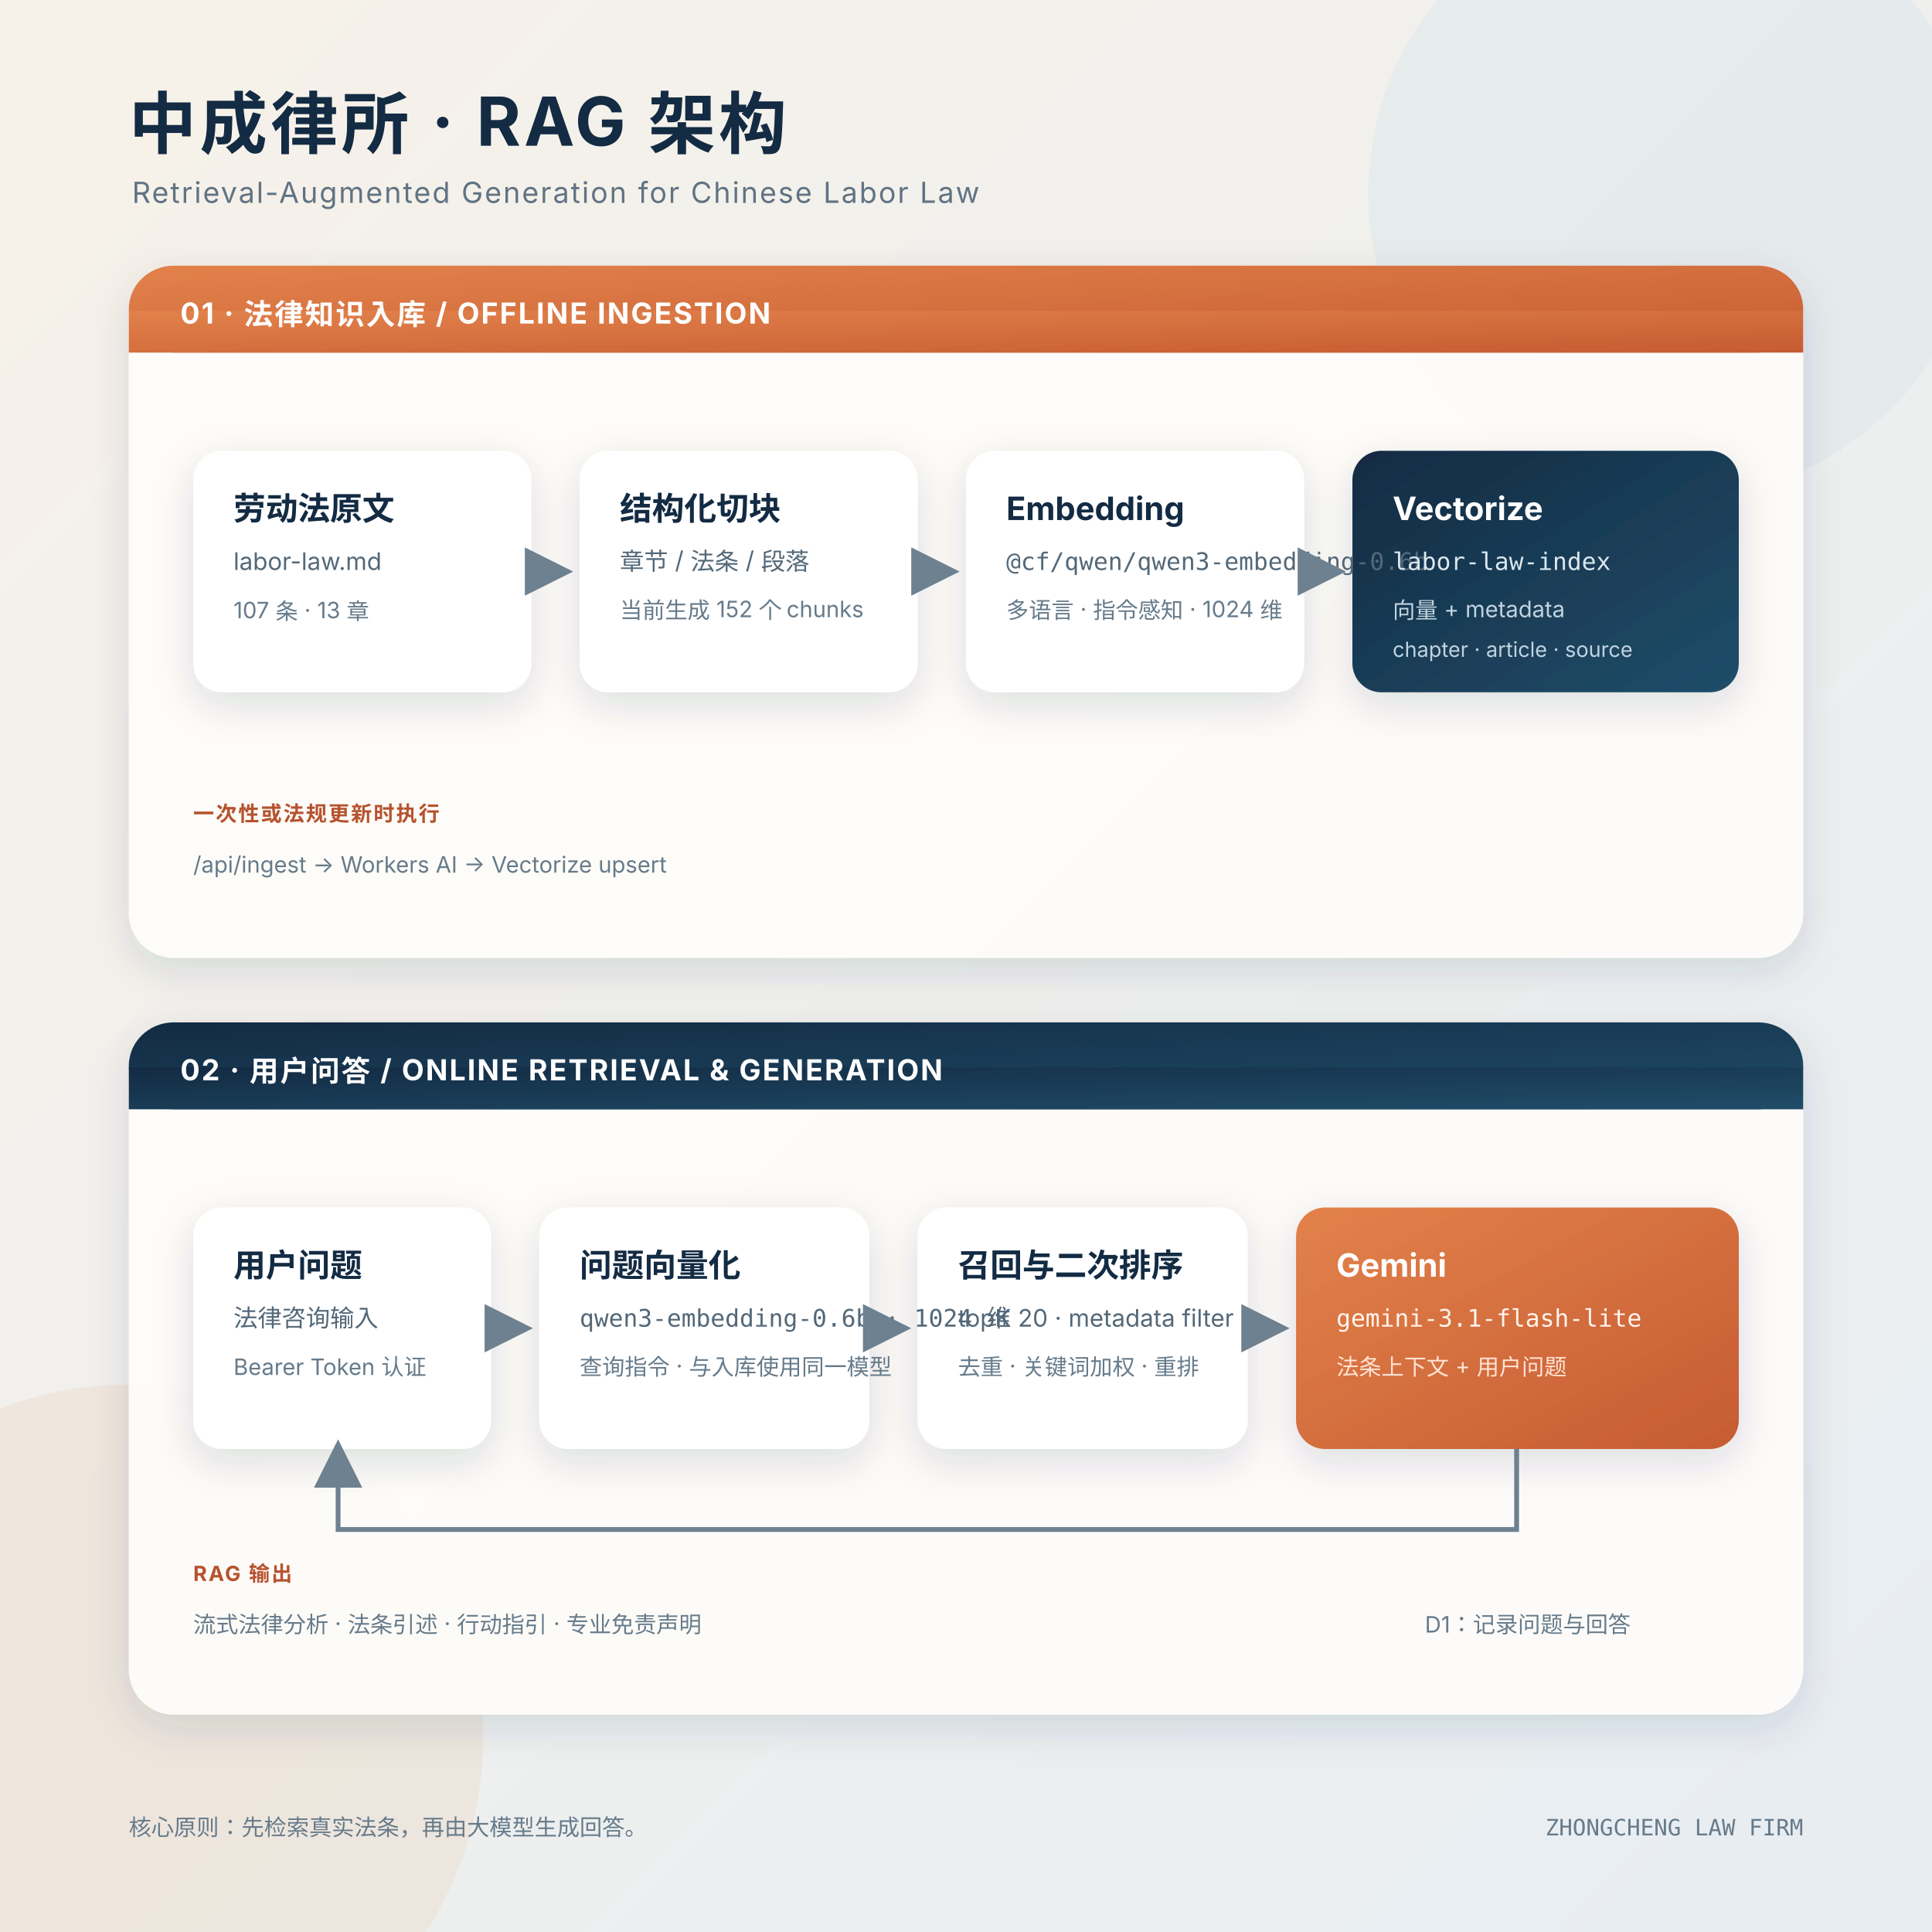
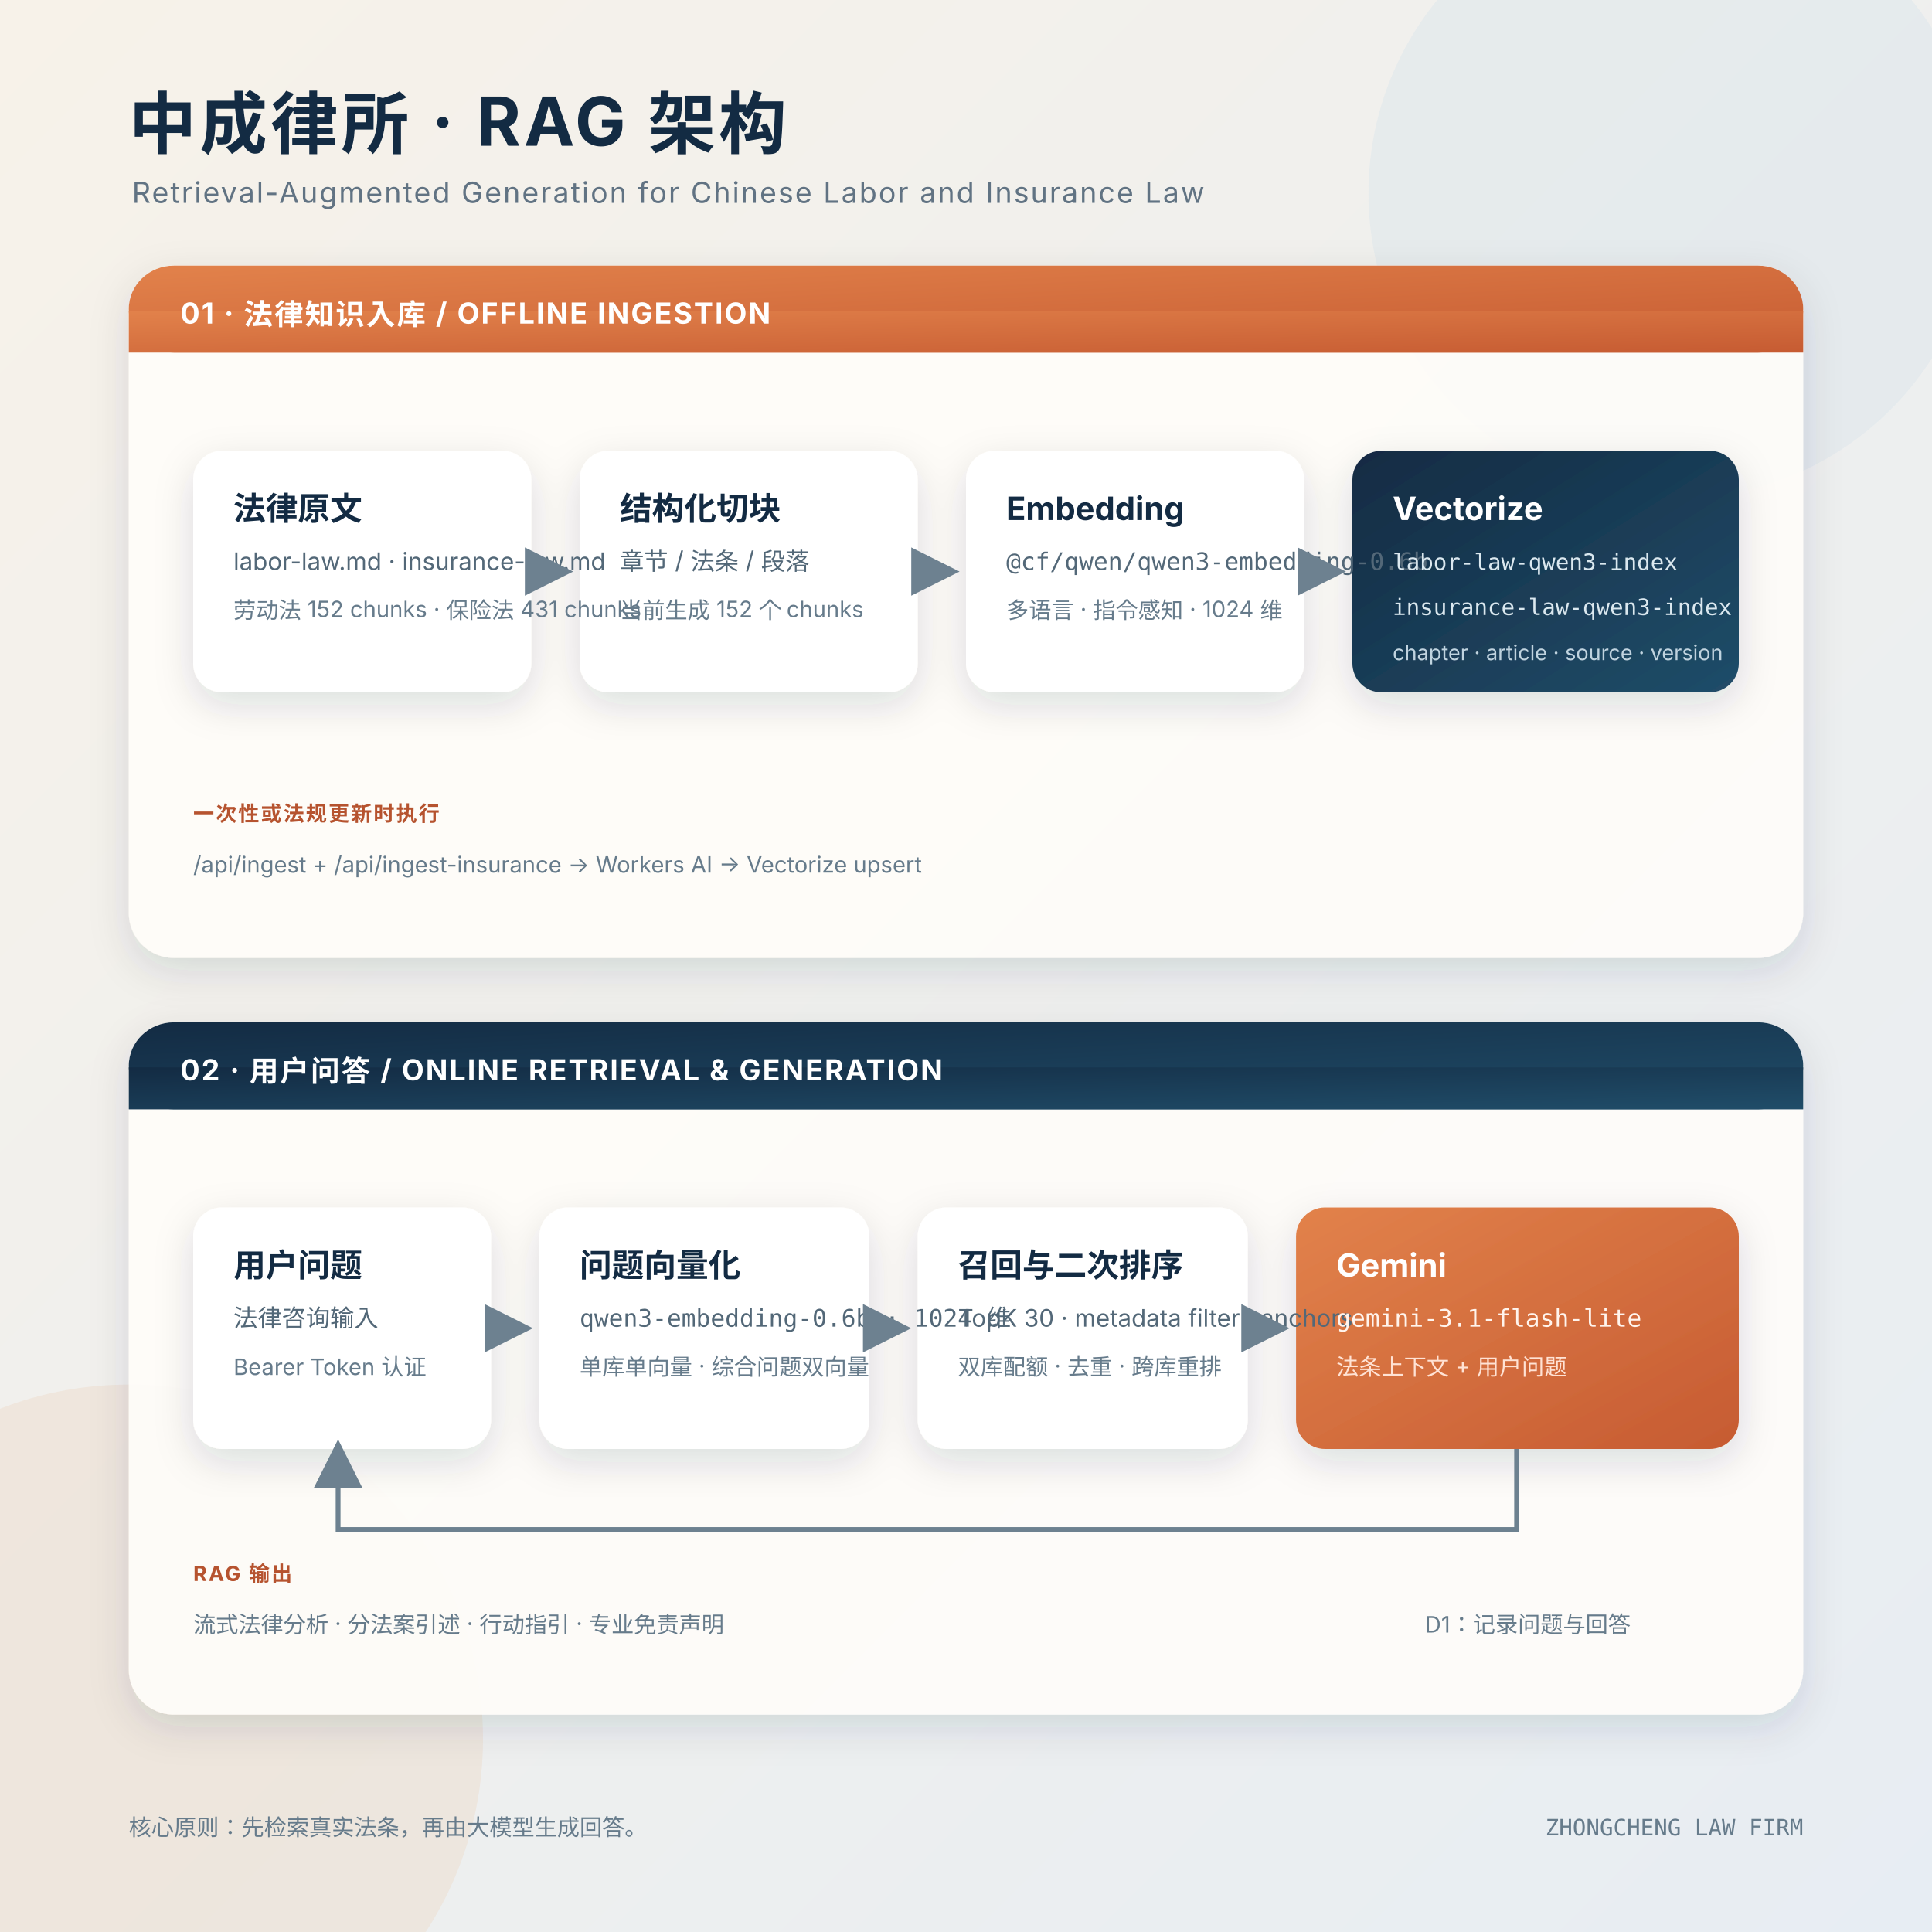
<svg xmlns="http://www.w3.org/2000/svg" width="1200" height="1200" viewBox="0 0 1200 1200" role="img" aria-labelledby="title desc">
  <defs>
    <linearGradient id="bg" x1="0" y1="0" x2="1" y2="1">
      <stop offset="0" stop-color="#f7f2e9" />
      <stop offset="1" stop-color="#e7edf3" />
    </linearGradient>
    <linearGradient id="navy" x1="0" y1="0" x2="1" y2="1">
      <stop offset="0" stop-color="#132b43" />
      <stop offset="1" stop-color="#204d69" />
    </linearGradient>
    <linearGradient id="orange" x1="0" y1="0" x2="1" y2="1">
      <stop offset="0" stop-color="#e2824b" />
      <stop offset="1" stop-color="#c65b32" />
    </linearGradient>
    <filter id="shadow" x="-20%" y="-20%" width="140%" height="140%">
      <feDropShadow dx="0" dy="8" stdDeviation="12" flood-color="#17324a" flood-opacity=".14" />
    </filter>
    <marker id="arrow" markerWidth="10" markerHeight="10" refX="8" refY="5" orient="auto">
      <path d="M0,0 L10,5 L0,10 Z" fill="#6d8190" />
    </marker>
    <style>
      .sans { font-family: -apple-system, BlinkMacSystemFont, "PingFang SC", "Microsoft YaHei", sans-serif; }
      .mono { font-family: "SFMono-Regular", Consolas, monospace; }
      .title { font-size: 42px; font-weight: 700; fill: #132b43; letter-spacing: 2px; }
      .subtitle { font-size: 18px; fill: #617383; letter-spacing: 1px; }
      .lane { font-size: 18px; font-weight: 700; fill: #fff; letter-spacing: 1px; }
      .node-title { font-size: 20px; font-weight: 700; fill: #132b43; }
      .node-copy { font-size: 15px; fill: #536878; }
      .small { font-size: 14px; fill: #667b8b; }
      .label { font-size: 13px; font-weight: 700; fill: #b6532f; letter-spacing: 1px; }
    </style>
  </defs>
  <rect width="1200" height="1200" fill="url(#bg)" />
  <circle cx="1040" cy="120" r="190" fill="#d9e4eb" opacity=".45" />
  <circle cx="80" cy="1080" r="220" fill="#ecd8c6" opacity=".42" />
  <text x="80" y="92" class="sans title">中成律所 · RAG 架构</text>
-   <text x="82" y="126" class="sans subtitle">Retrieval-Augmented Generation for Chinese Labor Law</text>
+   <text x="82" y="126" class="sans subtitle">Retrieval-Augmented Generation for Chinese Labor and Insurance Law</text>
  <rect x="80" y="165" width="1040" height="430" rx="28" fill="#fffdf9" opacity=".9" filter="url(#shadow)" />
  <rect x="80" y="165" width="1040" height="54" rx="28" fill="url(#orange)" />
  <rect x="80" y="193" width="1040" height="26" fill="url(#orange)" />
  <text x="112" y="201" class="sans lane">01 · 法律知识入库 / OFFLINE INGESTION</text>
  <g filter="url(#shadow)">
    <rect x="120" y="280" width="210" height="150" rx="18" fill="#fff" />
    <rect x="360" y="280" width="210" height="150" rx="18" fill="#fff" />
    <rect x="600" y="280" width="210" height="150" rx="18" fill="#fff" />
    <rect x="840" y="280" width="240" height="150" rx="18" fill="url(#navy)" />
  </g>
-   <text x="145" y="323" class="sans node-title">劳动法原文</text>
-   <text x="145" y="354" class="sans node-copy">labor-law.md</text>
-   <text x="145" y="384" class="sans small">107 条 · 13 章</text>
+   <text x="145" y="323" class="sans node-title">法律原文</text>
+   <text x="145" y="354" class="sans node-copy">labor-law.md · insurance-law.md</text>
+   <text x="145" y="384" class="sans small">劳动法 152 chunks · 保险法 431 chunks</text>
  <text x="385" y="323" class="sans node-title">结构化切块</text>
  <text x="385" y="354" class="sans node-copy">章节 / 法条 / 段落</text>
  <text x="385" y="384" class="sans small">当前生成 152 个 chunks</text>
  <text x="625" y="323" class="sans node-title">Embedding</text>
  <text x="625" y="354" class="mono node-copy">@cf/qwen/qwen3-embedding-0.6b</text>
  <text x="625" y="384" class="sans small">多语言 · 指令感知 · 1024 维</text>
  <text x="865" y="323" class="sans" font-size="20" font-weight="700" fill="#fff">Vectorize</text>
-   <text x="865" y="354" class="mono" font-size="15" fill="#dbe8ef">labor-law-index</text>
-   <text x="865" y="384" class="sans" font-size="14" fill="#c0d3df">向量 + metadata</text>
-   <text x="865" y="408" class="sans" font-size="13" fill="#c0d3df">chapter · article · source</text>
+   <text x="865" y="354" class="mono" font-size="14" fill="#dbe8ef">labor-law-qwen3-index</text>
+   <text x="865" y="382" class="mono" font-size="14" fill="#dbe8ef">insurance-law-qwen3-index</text>
+   <text x="865" y="410" class="sans" font-size="13" fill="#c0d3df">chapter · article · source · version</text>
  <path d="M330 355 H350" stroke="#6d8190" stroke-width="3" marker-end="url(#arrow)" />
  <path d="M570 355 H590" stroke="#6d8190" stroke-width="3" marker-end="url(#arrow)" />
  <path d="M810 355 H830" stroke="#6d8190" stroke-width="3" marker-end="url(#arrow)" />
  <text x="120" y="510" class="sans label">一次性或法规更新时执行</text>
-   <text x="120" y="542" class="sans small">/api/ingest → Workers AI → Vectorize upsert</text>
+   <text x="120" y="542" class="sans small">/api/ingest + /api/ingest-insurance → Workers AI → Vectorize upsert</text>
  <rect x="80" y="635" width="1040" height="430" rx="28" fill="#fffdf9" opacity=".9" filter="url(#shadow)" />
  <rect x="80" y="635" width="1040" height="54" rx="28" fill="url(#navy)" />
  <rect x="80" y="663" width="1040" height="26" fill="url(#navy)" />
  <text x="112" y="671" class="sans lane">02 · 用户问答 / ONLINE RETRIEVAL &amp; GENERATION</text>
  <g filter="url(#shadow)">
    <rect x="120" y="750" width="185" height="150" rx="18" fill="#fff" />
    <rect x="335" y="750" width="205" height="150" rx="18" fill="#fff" />
    <rect x="570" y="750" width="205" height="150" rx="18" fill="#fff" />
    <rect x="805" y="750" width="275" height="150" rx="18" fill="url(#orange)" />
  </g>
  <text x="145" y="793" class="sans node-title">用户问题</text>
  <text x="145" y="824" class="sans node-copy">法律咨询输入</text>
  <text x="145" y="854" class="sans small">Bearer Token 认证</text>
  <text x="360" y="793" class="sans node-title">问题向量化</text>
  <text x="360" y="824" class="mono node-copy">qwen3-embedding-0.6b · 1024 维</text>
-   <text x="360" y="854" class="sans small">查询指令 · 与入库使用同一模型</text>
+   <text x="360" y="854" class="sans small">单库单向量 · 综合问题双向量</text>
  <text x="595" y="793" class="sans node-title">召回与二次排序</text>
-   <text x="595" y="824" class="sans node-copy">topK 20 · metadata filter</text>
-   <text x="595" y="854" class="sans small">去重 · 关键词加权 · 重排</text>
+   <text x="595" y="824" class="sans node-copy">TopK 30 · metadata filter · anchors</text>
+   <text x="595" y="854" class="sans small">双库配额 · 去重 · 跨库重排</text>
  <text x="830" y="793" class="sans" font-size="20" font-weight="700" fill="#fff">Gemini</text>
  <text x="830" y="824" class="mono" font-size="15" fill="#fff4ed">gemini-3.1-flash-lite</text>
  <text x="830" y="854" class="sans" font-size="14" fill="#ffe2d4">法条上下文 + 用户问题</text>
  <path d="M305 825 H325" stroke="#6d8190" stroke-width="3" marker-end="url(#arrow)" />
  <path d="M540 825 H560" stroke="#6d8190" stroke-width="3" marker-end="url(#arrow)" />
  <path d="M775 825 H795" stroke="#6d8190" stroke-width="3" marker-end="url(#arrow)" />
  <path d="M942 900 V950 H210 V900" fill="none" stroke="#6d8190" stroke-width="3" marker-end="url(#arrow)" />
  <text x="120" y="982" class="sans label">RAG 输出</text>
-   <text x="120" y="1014" class="sans small">流式法律分析 · 法条引述 · 行动指引 · 专业免责声明</text>
+   <text x="120" y="1014" class="sans small">流式法律分析 · 分法案引述 · 行动指引 · 专业免责声明</text>
  <text x="885" y="1014" class="sans small">D1：记录问题与回答</text>
  <text x="80" y="1140" class="sans small">核心原则：先检索真实法条，再由大模型生成回答。</text>
  <text x="1120" y="1140" text-anchor="end" class="mono small">ZHONGCHENG LAW FIRM</text>
</svg>
